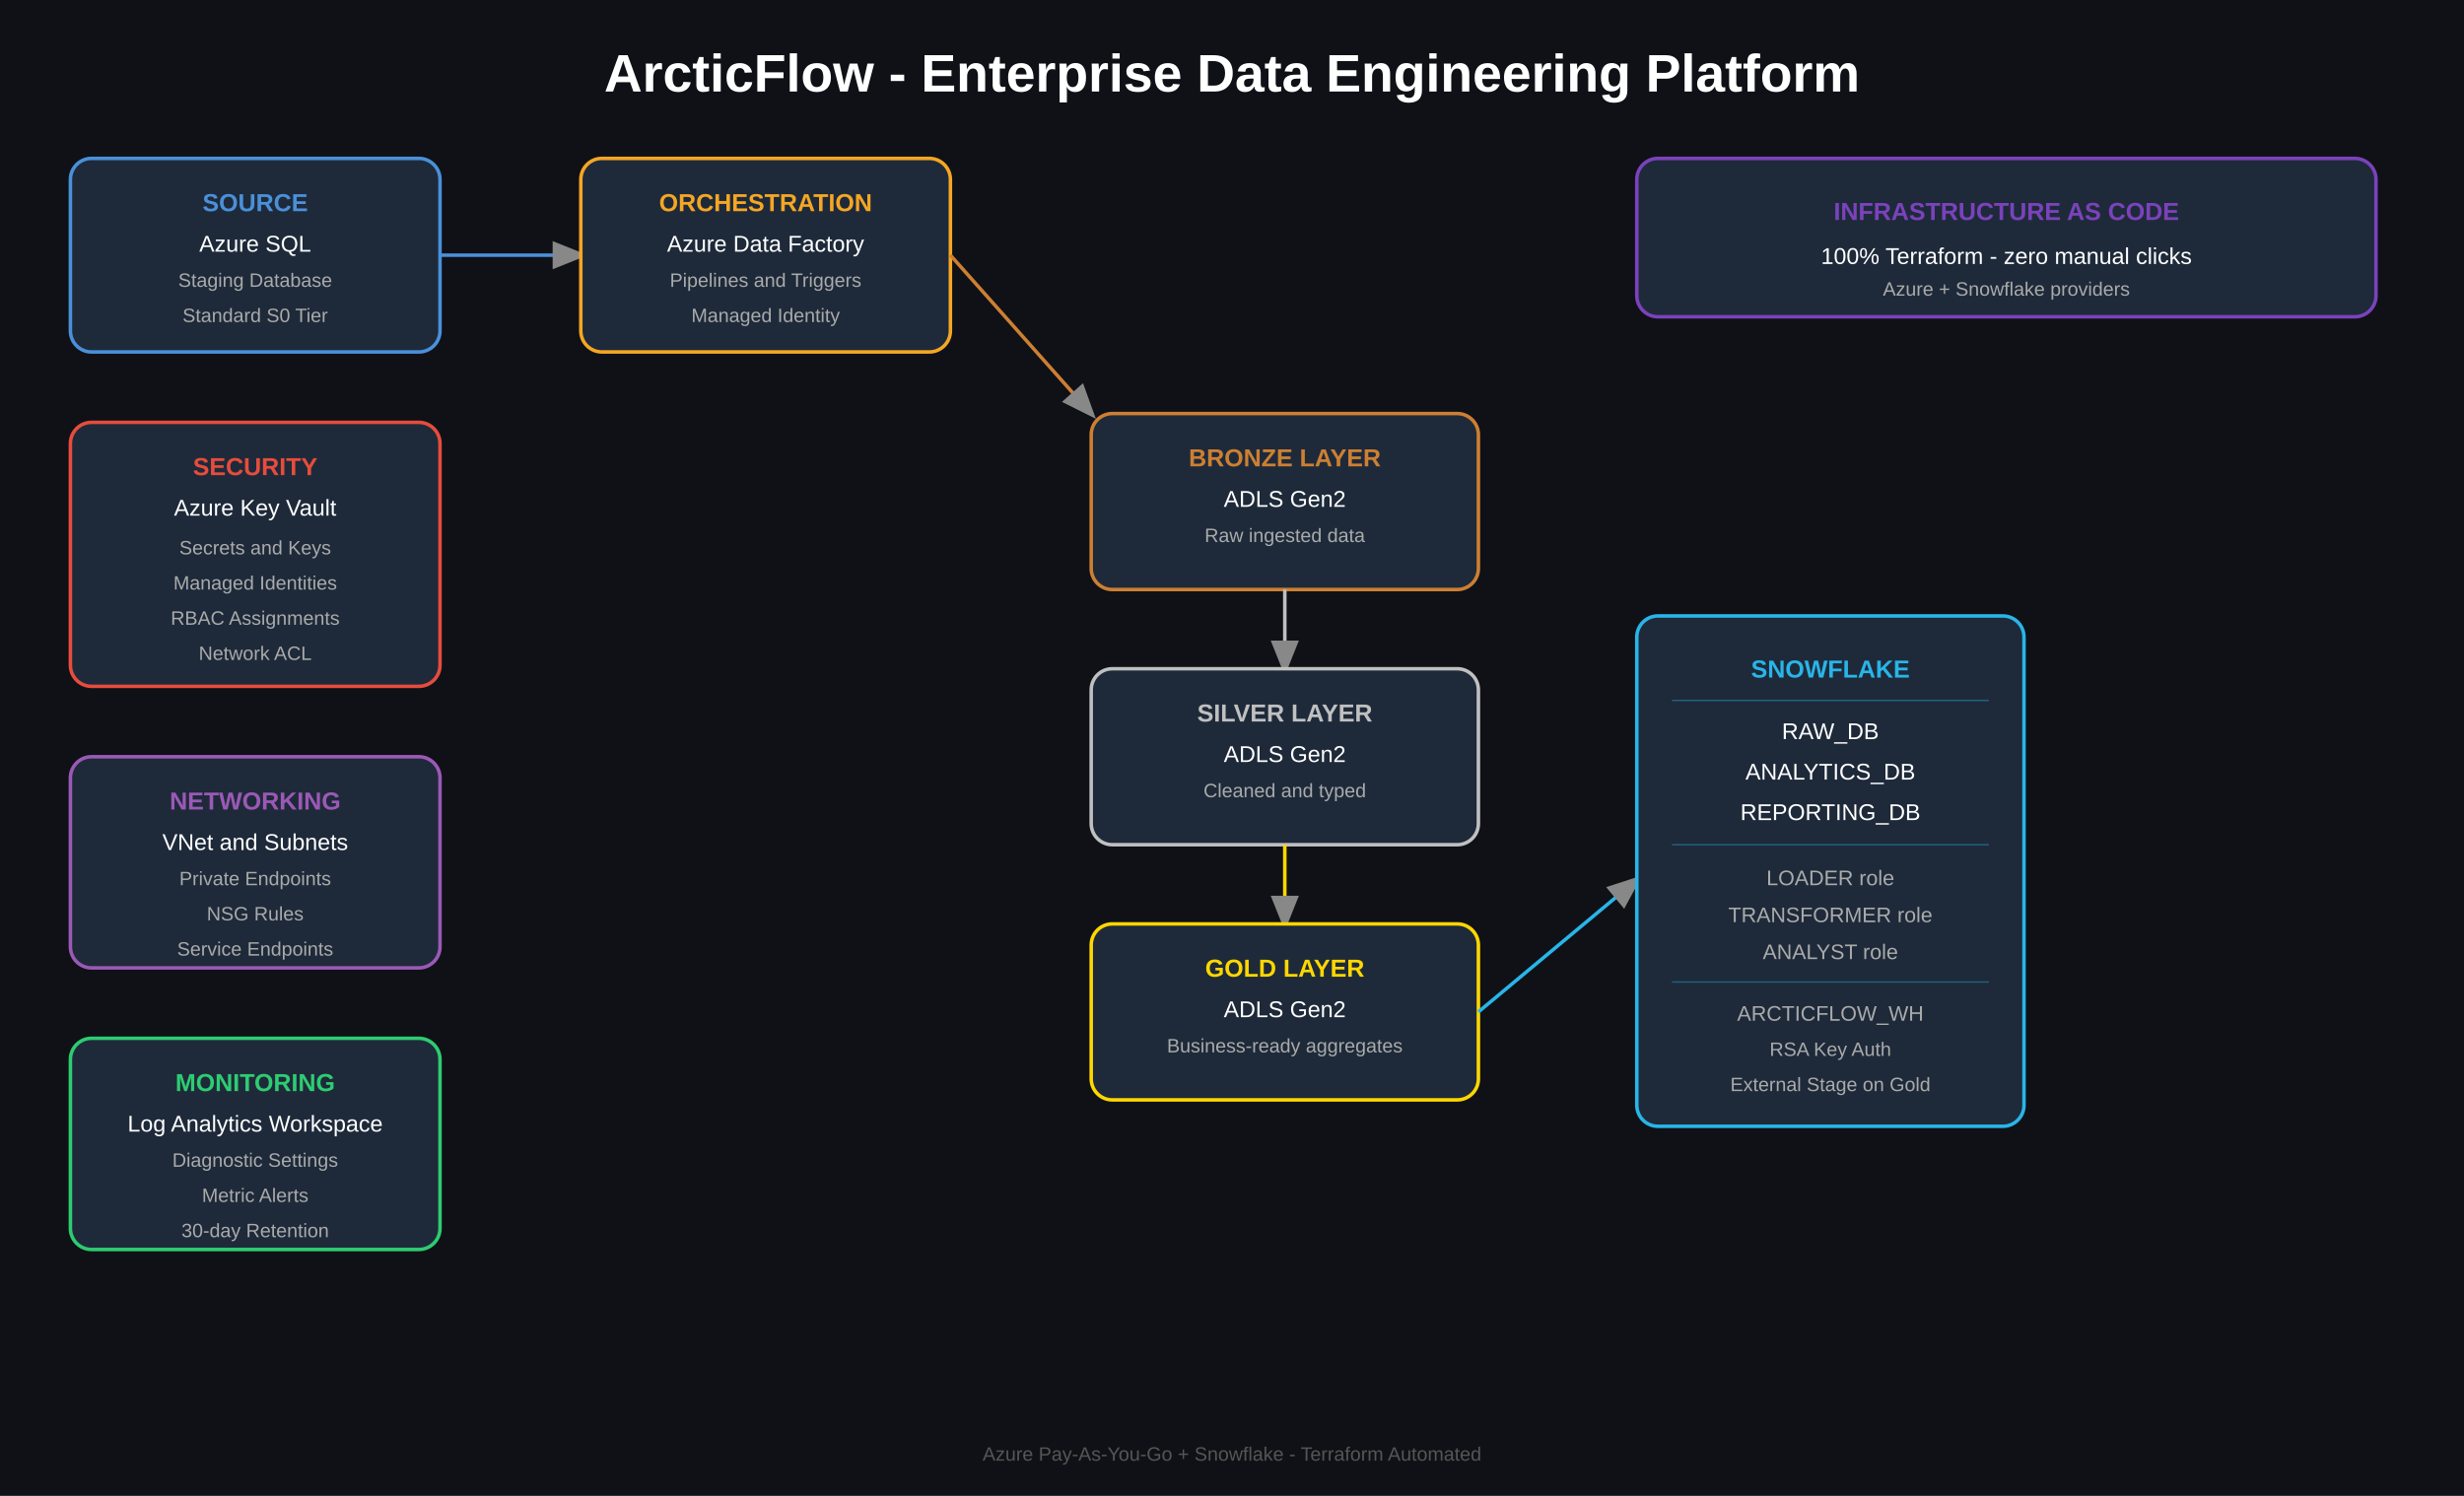
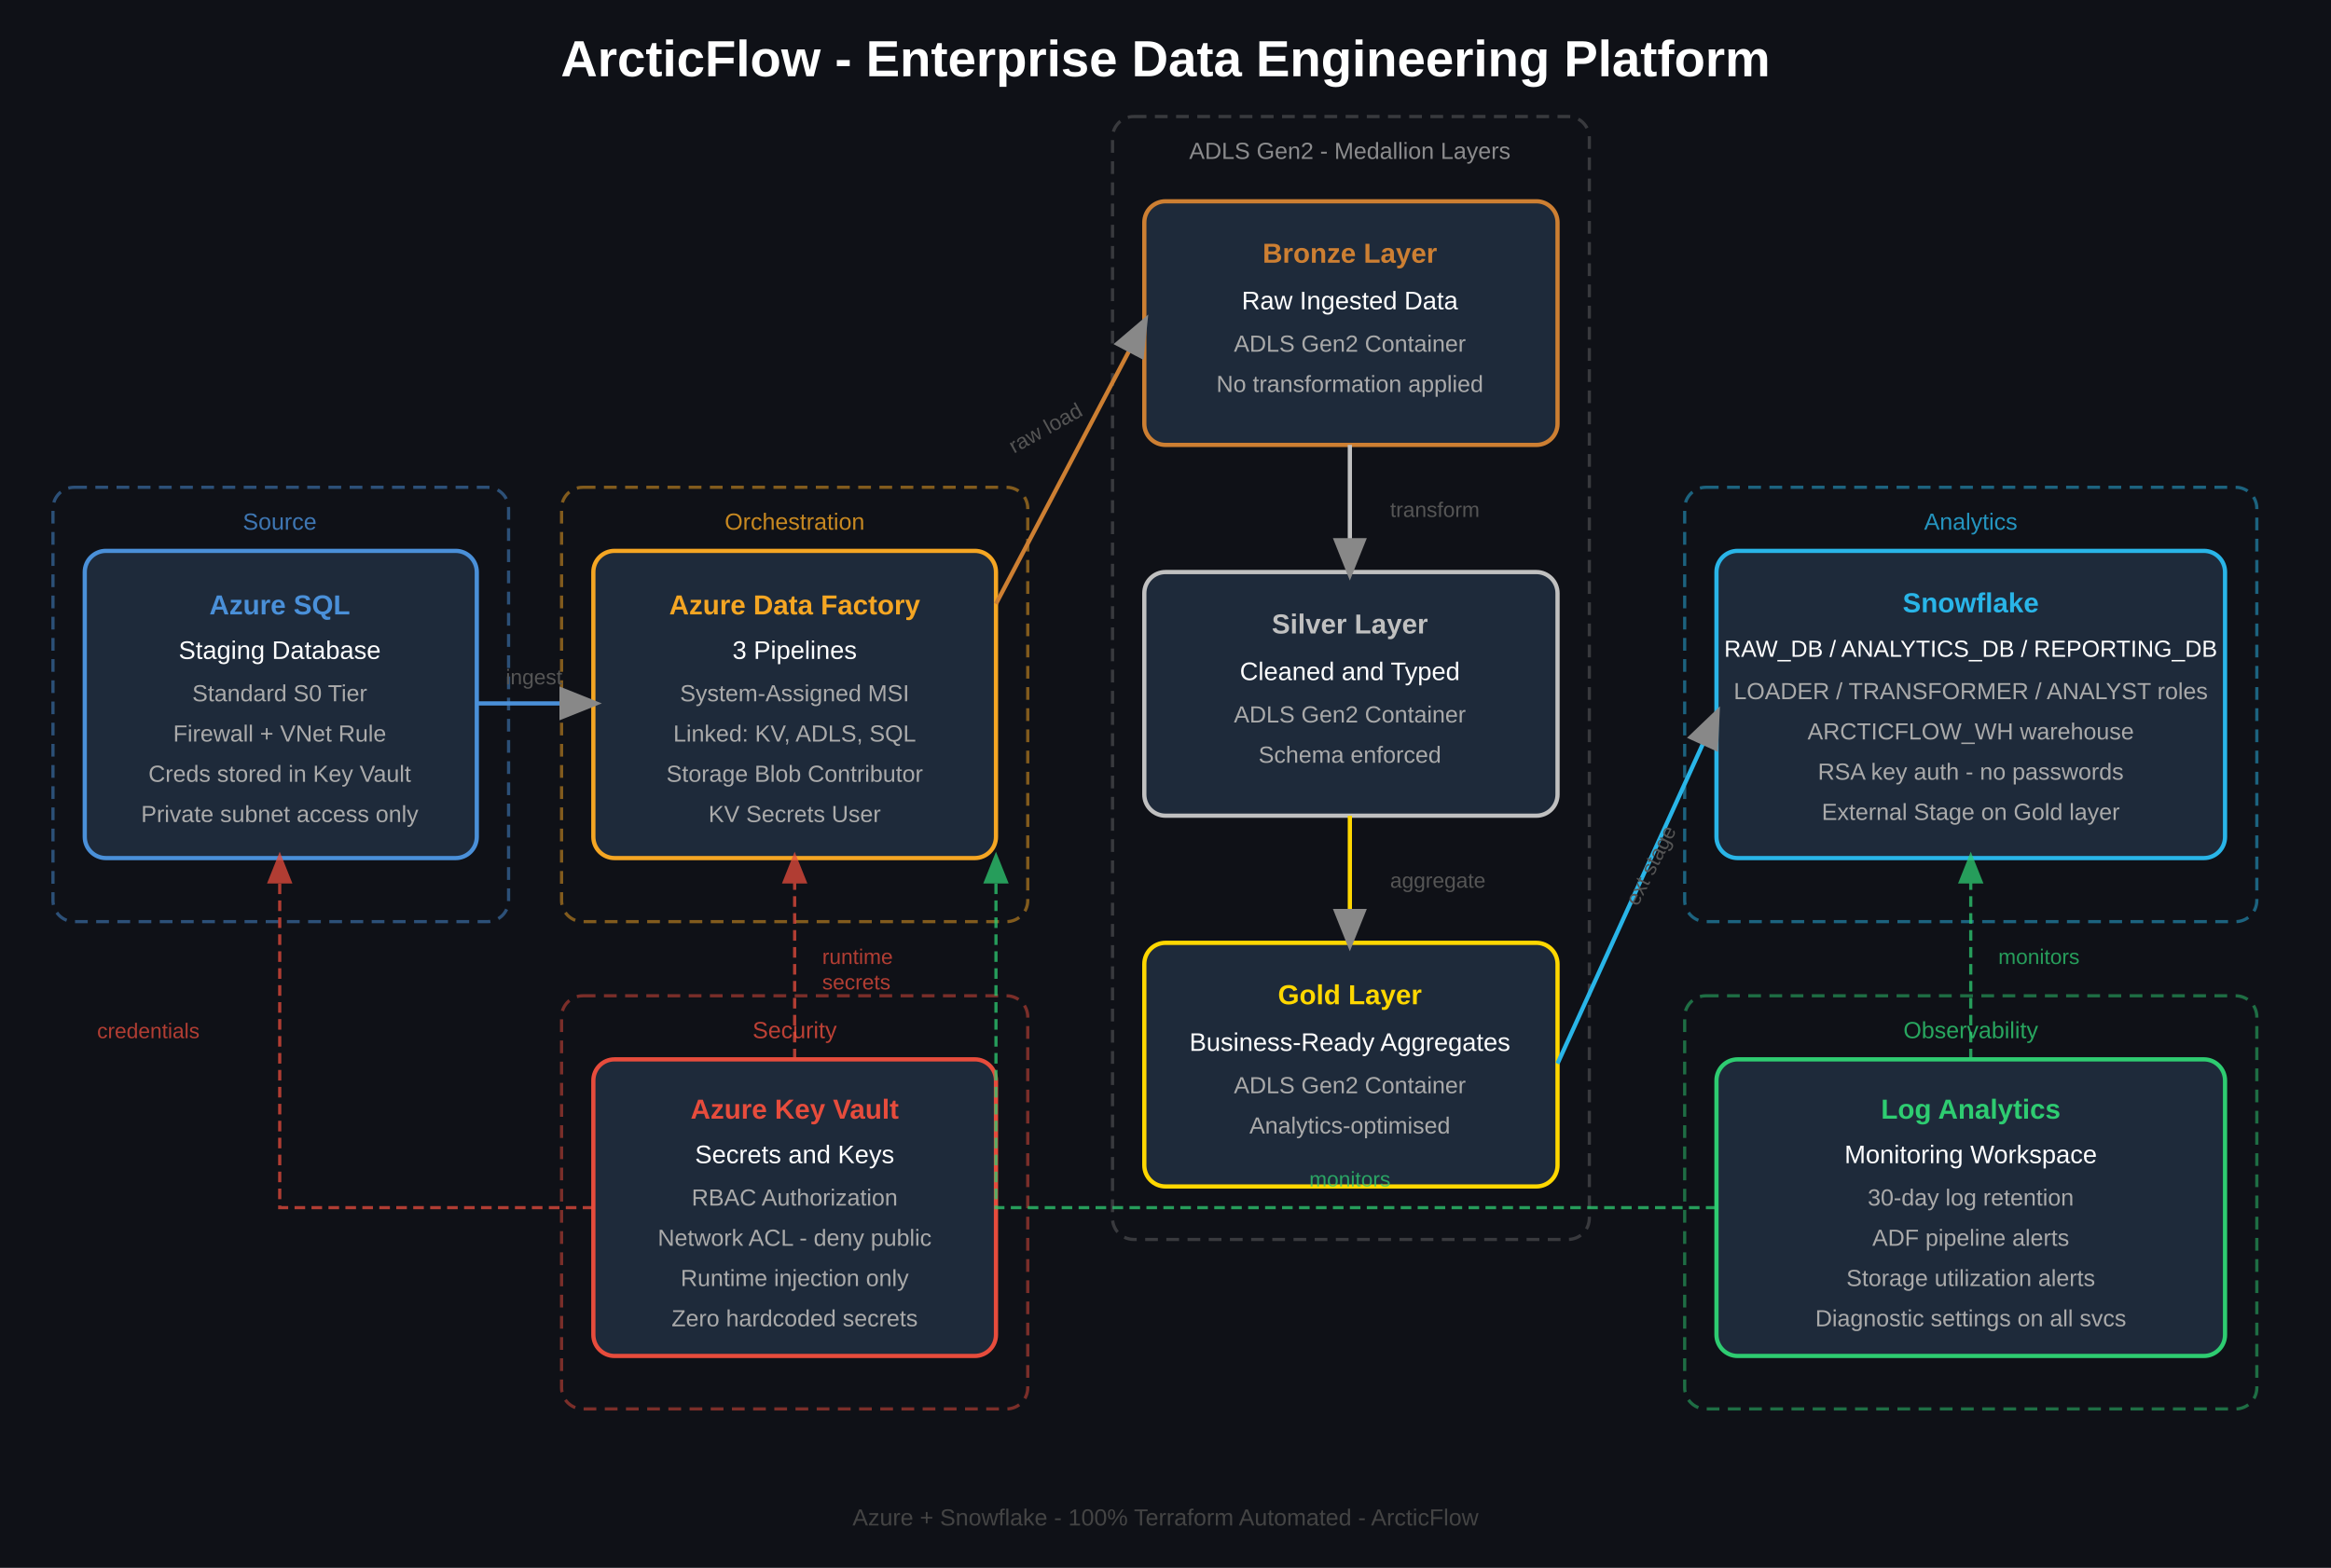
- <svg xmlns="http://www.w3.org/2000/svg" viewBox="0 0 1400 850" width="1400" height="850" font-family="Segoe UI, Arial, sans-serif">
-   <rect width="1400" height="850" fill="#0f1117" />
-   <text x="700" y="52" text-anchor="middle" fill="#ffffff" font-size="30" font-weight="bold">ArcticFlow - Enterprise Data Engineering Platform</text>
+ <svg xmlns="http://www.w3.org/2000/svg" viewBox="0 0 1100 740" width="1100" height="740" font-family="Segoe UI, Arial, sans-serif">
+   <rect width="1100" height="740" fill="#0f1117" />
  <defs>
-     <marker id="arrow" markerWidth="10" markerHeight="10" refX="8" refY="4" orient="auto">
-       <path d="M0,0 L0,8 L10,4 z" fill="#888888" />
+     <marker id="arr" markerWidth="10" markerHeight="10" refX="8" refY="4" orient="auto">
+       <path d="M0,0 L0,8 L10,4 z" fill="#888" />
+     </marker>
+     <marker id="arr-red" markerWidth="10" markerHeight="10" refX="8" refY="4" orient="auto">
+       <path d="M0,0 L0,8 L10,4 z" fill="#e74c3c" />
+     </marker>
+     <marker id="arr-green" markerWidth="10" markerHeight="10" refX="8" refY="4" orient="auto">
+       <path d="M0,0 L0,8 L10,4 z" fill="#2ecc71" />
    </marker>
  </defs>
-   <rect x="40" y="90" width="210" height="110" rx="12" fill="#1e2a3a" stroke="#4a90d9" stroke-width="2" />
-   <text x="145" y="120" text-anchor="middle" fill="#4a90d9" font-size="14" font-weight="bold">SOURCE</text>
-   <text x="145" y="143" text-anchor="middle" fill="#ffffff" font-size="13">Azure SQL</text>
-   <text x="145" y="163" text-anchor="middle" fill="#aaaaaa" font-size="11">Staging Database</text>
-   <text x="145" y="183" text-anchor="middle" fill="#aaaaaa" font-size="11">Standard S0 Tier</text>
-   <line x1="250" y1="145" x2="330" y2="145" stroke="#4a90d9" stroke-width="2" marker-end="url(#arrow)" />
-   <rect x="330" y="90" width="210" height="110" rx="12" fill="#1e2a3a" stroke="#f5a623" stroke-width="2" />
-   <text x="435" y="120" text-anchor="middle" fill="#f5a623" font-size="14" font-weight="bold">ORCHESTRATION</text>
-   <text x="435" y="143" text-anchor="middle" fill="#ffffff" font-size="13">Azure Data Factory</text>
-   <text x="435" y="163" text-anchor="middle" fill="#aaaaaa" font-size="11">Pipelines and Triggers</text>
-   <text x="435" y="183" text-anchor="middle" fill="#aaaaaa" font-size="11">Managed Identity</text>
-   <line x1="540" y1="145" x2="620" y2="235" stroke="#cd7f32" stroke-width="2" marker-end="url(#arrow)" />
-   <rect x="620" y="235" width="220" height="100" rx="12" fill="#1e2a3a" stroke="#cd7f32" stroke-width="2" />
-   <text x="730" y="265" text-anchor="middle" fill="#cd7f32" font-size="14" font-weight="bold">BRONZE LAYER</text>
-   <text x="730" y="288" text-anchor="middle" fill="#ffffff" font-size="13">ADLS Gen2</text>
-   <text x="730" y="308" text-anchor="middle" fill="#aaaaaa" font-size="11">Raw ingested data</text>
-   <line x1="730" y1="335" x2="730" y2="380" stroke="#c0c0c0" stroke-width="2" marker-end="url(#arrow)" />
-   <rect x="620" y="380" width="220" height="100" rx="12" fill="#1e2a3a" stroke="#c0c0c0" stroke-width="2" />
-   <text x="730" y="410" text-anchor="middle" fill="#c0c0c0" font-size="14" font-weight="bold">SILVER LAYER</text>
-   <text x="730" y="433" text-anchor="middle" fill="#ffffff" font-size="13">ADLS Gen2</text>
-   <text x="730" y="453" text-anchor="middle" fill="#aaaaaa" font-size="11">Cleaned and typed</text>
-   <line x1="730" y1="480" x2="730" y2="525" stroke="#ffd700" stroke-width="2" marker-end="url(#arrow)" />
-   <rect x="620" y="525" width="220" height="100" rx="12" fill="#1e2a3a" stroke="#ffd700" stroke-width="2" />
-   <text x="730" y="555" text-anchor="middle" fill="#ffd700" font-size="14" font-weight="bold">GOLD LAYER</text>
-   <text x="730" y="578" text-anchor="middle" fill="#ffffff" font-size="13">ADLS Gen2</text>
-   <text x="730" y="598" text-anchor="middle" fill="#aaaaaa" font-size="11">Business-ready aggregates</text>
-   <line x1="840" y1="575" x2="930" y2="500" stroke="#29b5e8" stroke-width="2" marker-end="url(#arrow)" />
-   <rect x="930" y="350" width="220" height="290" rx="12" fill="#1e2a3a" stroke="#29b5e8" stroke-width="2" />
-   <text x="1040" y="385" text-anchor="middle" fill="#29b5e8" font-size="14" font-weight="bold">SNOWFLAKE</text>
-   <line x1="950" y1="398" x2="1130" y2="398" stroke="#29b5e8" stroke-width="0.8" opacity="0.4" />
-   <text x="1040" y="420" text-anchor="middle" fill="#ffffff" font-size="13">RAW_DB</text>
-   <text x="1040" y="443" text-anchor="middle" fill="#ffffff" font-size="13">ANALYTICS_DB</text>
-   <text x="1040" y="466" text-anchor="middle" fill="#ffffff" font-size="13">REPORTING_DB</text>
-   <line x1="950" y1="480" x2="1130" y2="480" stroke="#29b5e8" stroke-width="0.8" opacity="0.4" />
-   <text x="1040" y="503" text-anchor="middle" fill="#aaaaaa" font-size="12">LOADER role</text>
-   <text x="1040" y="524" text-anchor="middle" fill="#aaaaaa" font-size="12">TRANSFORMER role</text>
-   <text x="1040" y="545" text-anchor="middle" fill="#aaaaaa" font-size="12">ANALYST role</text>
-   <line x1="950" y1="558" x2="1130" y2="558" stroke="#29b5e8" stroke-width="0.8" opacity="0.4" />
-   <text x="1040" y="580" text-anchor="middle" fill="#aaaaaa" font-size="12">ARCTICFLOW_WH</text>
-   <text x="1040" y="600" text-anchor="middle" fill="#aaaaaa" font-size="11">RSA Key Auth</text>
-   <text x="1040" y="620" text-anchor="middle" fill="#aaaaaa" font-size="11">External Stage on Gold</text>
-   <rect x="40" y="240" width="210" height="150" rx="12" fill="#1e2a3a" stroke="#e74c3c" stroke-width="2" />
-   <text x="145" y="270" text-anchor="middle" fill="#e74c3c" font-size="14" font-weight="bold">SECURITY</text>
-   <text x="145" y="293" text-anchor="middle" fill="#ffffff" font-size="13">Azure Key Vault</text>
-   <text x="145" y="315" text-anchor="middle" fill="#aaaaaa" font-size="11">Secrets and Keys</text>
-   <text x="145" y="335" text-anchor="middle" fill="#aaaaaa" font-size="11">Managed Identities</text>
-   <text x="145" y="355" text-anchor="middle" fill="#aaaaaa" font-size="11">RBAC Assignments</text>
-   <text x="145" y="375" text-anchor="middle" fill="#aaaaaa" font-size="11">Network ACL</text>
-   <rect x="40" y="430" width="210" height="120" rx="12" fill="#1e2a3a" stroke="#9b59b6" stroke-width="2" />
-   <text x="145" y="460" text-anchor="middle" fill="#9b59b6" font-size="14" font-weight="bold">NETWORKING</text>
-   <text x="145" y="483" text-anchor="middle" fill="#ffffff" font-size="13">VNet and Subnets</text>
-   <text x="145" y="503" text-anchor="middle" fill="#aaaaaa" font-size="11">Private Endpoints</text>
-   <text x="145" y="523" text-anchor="middle" fill="#aaaaaa" font-size="11">NSG Rules</text>
-   <text x="145" y="543" text-anchor="middle" fill="#aaaaaa" font-size="11">Service Endpoints</text>
-   <rect x="40" y="590" width="210" height="120" rx="12" fill="#1e2a3a" stroke="#2ecc71" stroke-width="2" />
-   <text x="145" y="620" text-anchor="middle" fill="#2ecc71" font-size="14" font-weight="bold">MONITORING</text>
-   <text x="145" y="643" text-anchor="middle" fill="#ffffff" font-size="13">Log Analytics Workspace</text>
-   <text x="145" y="663" text-anchor="middle" fill="#aaaaaa" font-size="11">Diagnostic Settings</text>
-   <text x="145" y="683" text-anchor="middle" fill="#aaaaaa" font-size="11">Metric Alerts</text>
-   <text x="145" y="703" text-anchor="middle" fill="#aaaaaa" font-size="11">30-day Retention</text>
-   <rect x="930" y="90" width="420" height="90" rx="12" fill="#1e2a3a" stroke="#7b42bc" stroke-width="2" />
-   <text x="1140" y="125" text-anchor="middle" fill="#7b42bc" font-size="14" font-weight="bold">INFRASTRUCTURE AS CODE</text>
-   <text x="1140" y="150" text-anchor="middle" fill="#ffffff" font-size="13">100% Terraform - zero manual clicks</text>
-   <text x="1140" y="168" text-anchor="middle" fill="#aaaaaa" font-size="11">Azure + Snowflake providers</text>
-   <text x="700" y="830" text-anchor="middle" fill="#555555" font-size="11">Azure Pay-As-You-Go + Snowflake - Terraform Automated</text>
+   <text x="550" y="36" text-anchor="middle" fill="#ffffff" font-size="24" font-weight="bold">ArcticFlow - Enterprise Data Engineering Platform</text>
+   <rect x="25" y="230" width="215" height="205" rx="10" fill="none" stroke="#4a90d9" stroke-width="1.5" stroke-dasharray="6,4" opacity="0.5" />
+   <text x="132" y="250" text-anchor="middle" fill="#4a90d9" font-size="11" opacity="0.8">Source</text>
+   <rect x="265" y="230" width="220" height="205" rx="10" fill="none" stroke="#f5a623" stroke-width="1.5" stroke-dasharray="6,4" opacity="0.5" />
+   <text x="375" y="250" text-anchor="middle" fill="#f5a623" font-size="11" opacity="0.8">Orchestration</text>
+   <rect x="525" y="55" width="225" height="530" rx="10" fill="none" stroke="#888888" stroke-width="1.5" stroke-dasharray="6,4" opacity="0.35" />
+   <text x="637" y="75" text-anchor="middle" fill="#aaaaaa" font-size="11" opacity="0.8">ADLS Gen2 - Medallion Layers</text>
+   <rect x="795" y="230" width="270" height="205" rx="10" fill="none" stroke="#29b5e8" stroke-width="1.5" stroke-dasharray="6,4" opacity="0.5" />
+   <text x="930" y="250" text-anchor="middle" fill="#29b5e8" font-size="11" opacity="0.8">Analytics</text>
+   <rect x="265" y="470" width="220" height="195" rx="10" fill="none" stroke="#e74c3c" stroke-width="1.5" stroke-dasharray="6,4" opacity="0.5" />
+   <text x="375" y="490" text-anchor="middle" fill="#e74c3c" font-size="11" opacity="0.8">Security</text>
+   <rect x="795" y="470" width="270" height="195" rx="10" fill="none" stroke="#2ecc71" stroke-width="1.5" stroke-dasharray="6,4" opacity="0.5" />
+   <text x="930" y="490" text-anchor="middle" fill="#2ecc71" font-size="11" opacity="0.8">Observability</text>
+   <rect x="40" y="260" width="185" height="145" rx="10" fill="#1e2a3a" stroke="#4a90d9" stroke-width="2" />
+   <text x="132" y="290" text-anchor="middle" fill="#4a90d9" font-size="13" font-weight="bold">Azure SQL</text>
+   <text x="132" y="311" text-anchor="middle" fill="#ffffff" font-size="12">Staging Database</text>
+   <text x="132" y="331" text-anchor="middle" fill="#aaaaaa" font-size="11">Standard S0 Tier</text>
+   <text x="132" y="350" text-anchor="middle" fill="#aaaaaa" font-size="11">Firewall + VNet Rule</text>
+   <text x="132" y="369" text-anchor="middle" fill="#aaaaaa" font-size="11">Creds stored in Key Vault</text>
+   <text x="132" y="388" text-anchor="middle" fill="#aaaaaa" font-size="11">Private subnet access only</text>
+   <rect x="280" y="260" width="190" height="145" rx="10" fill="#1e2a3a" stroke="#f5a623" stroke-width="2" />
+   <text x="375" y="290" text-anchor="middle" fill="#f5a623" font-size="13" font-weight="bold">Azure Data Factory</text>
+   <text x="375" y="311" text-anchor="middle" fill="#ffffff" font-size="12">3 Pipelines</text>
+   <text x="375" y="331" text-anchor="middle" fill="#aaaaaa" font-size="11">System-Assigned MSI</text>
+   <text x="375" y="350" text-anchor="middle" fill="#aaaaaa" font-size="11">Linked: KV, ADLS, SQL</text>
+   <text x="375" y="369" text-anchor="middle" fill="#aaaaaa" font-size="11">Storage Blob Contributor</text>
+   <text x="375" y="388" text-anchor="middle" fill="#aaaaaa" font-size="11">KV Secrets User</text>
+   <rect x="540" y="95" width="195" height="115" rx="10" fill="#1e2a3a" stroke="#cd7f32" stroke-width="2" />
+   <text x="637" y="124" text-anchor="middle" fill="#cd7f32" font-size="13" font-weight="bold">Bronze Layer</text>
+   <text x="637" y="146" text-anchor="middle" fill="#ffffff" font-size="12">Raw Ingested Data</text>
+   <text x="637" y="166" text-anchor="middle" fill="#aaaaaa" font-size="11">ADLS Gen2 Container</text>
+   <text x="637" y="185" text-anchor="middle" fill="#aaaaaa" font-size="11">No transformation applied</text>
+   <rect x="540" y="270" width="195" height="115" rx="10" fill="#1e2a3a" stroke="#c0c0c0" stroke-width="2" />
+   <text x="637" y="299" text-anchor="middle" fill="#c0c0c0" font-size="13" font-weight="bold">Silver Layer</text>
+   <text x="637" y="321" text-anchor="middle" fill="#ffffff" font-size="12">Cleaned and Typed</text>
+   <text x="637" y="341" text-anchor="middle" fill="#aaaaaa" font-size="11">ADLS Gen2 Container</text>
+   <text x="637" y="360" text-anchor="middle" fill="#aaaaaa" font-size="11">Schema enforced</text>
+   <rect x="540" y="445" width="195" height="115" rx="10" fill="#1e2a3a" stroke="#ffd700" stroke-width="2" />
+   <text x="637" y="474" text-anchor="middle" fill="#ffd700" font-size="13" font-weight="bold">Gold Layer</text>
+   <text x="637" y="496" text-anchor="middle" fill="#ffffff" font-size="12">Business-Ready Aggregates</text>
+   <text x="637" y="516" text-anchor="middle" fill="#aaaaaa" font-size="11">ADLS Gen2 Container</text>
+   <text x="637" y="535" text-anchor="middle" fill="#aaaaaa" font-size="11">Analytics-optimised</text>
+   <rect x="810" y="260" width="240" height="145" rx="10" fill="#1e2a3a" stroke="#29b5e8" stroke-width="2" />
+   <text x="930" y="289" text-anchor="middle" fill="#29b5e8" font-size="13" font-weight="bold">Snowflake</text>
+   <text x="930" y="310" text-anchor="middle" fill="#ffffff" font-size="11">RAW_DB / ANALYTICS_DB / REPORTING_DB</text>
+   <text x="930" y="330" text-anchor="middle" fill="#aaaaaa" font-size="11">LOADER / TRANSFORMER / ANALYST roles</text>
+   <text x="930" y="349" text-anchor="middle" fill="#aaaaaa" font-size="11">ARCTICFLOW_WH warehouse</text>
+   <text x="930" y="368" text-anchor="middle" fill="#aaaaaa" font-size="11">RSA key auth - no passwords</text>
+   <text x="930" y="387" text-anchor="middle" fill="#aaaaaa" font-size="11">External Stage on Gold layer</text>
+   <rect x="280" y="500" width="190" height="140" rx="10" fill="#1e2a3a" stroke="#e74c3c" stroke-width="2" />
+   <text x="375" y="528" text-anchor="middle" fill="#e74c3c" font-size="13" font-weight="bold">Azure Key Vault</text>
+   <text x="375" y="549" text-anchor="middle" fill="#ffffff" font-size="12">Secrets and Keys</text>
+   <text x="375" y="569" text-anchor="middle" fill="#aaaaaa" font-size="11">RBAC Authorization</text>
+   <text x="375" y="588" text-anchor="middle" fill="#aaaaaa" font-size="11">Network ACL - deny public</text>
+   <text x="375" y="607" text-anchor="middle" fill="#aaaaaa" font-size="11">Runtime injection only</text>
+   <text x="375" y="626" text-anchor="middle" fill="#aaaaaa" font-size="11">Zero hardcoded secrets</text>
+   <rect x="810" y="500" width="240" height="140" rx="10" fill="#1e2a3a" stroke="#2ecc71" stroke-width="2" />
+   <text x="930" y="528" text-anchor="middle" fill="#2ecc71" font-size="13" font-weight="bold">Log Analytics</text>
+   <text x="930" y="549" text-anchor="middle" fill="#ffffff" font-size="12">Monitoring Workspace</text>
+   <text x="930" y="569" text-anchor="middle" fill="#aaaaaa" font-size="11">30-day log retention</text>
+   <text x="930" y="588" text-anchor="middle" fill="#aaaaaa" font-size="11">ADF pipeline alerts</text>
+   <text x="930" y="607" text-anchor="middle" fill="#aaaaaa" font-size="11">Storage utilization alerts</text>
+   <text x="930" y="626" text-anchor="middle" fill="#aaaaaa" font-size="11">Diagnostic settings on all svcs</text>
+   <line x1="225" y1="332" x2="280" y2="332" stroke="#4a90d9" stroke-width="2" marker-end="url(#arr)" />
+   <text x="252" y="323" text-anchor="middle" fill="#555555" font-size="10">ingest</text>
+   <path d="M 470 285 L 540 152" stroke="#cd7f32" stroke-width="2" fill="none" marker-end="url(#arr)" />
+   <text x="495" y="205" text-anchor="middle" fill="#555555" font-size="10" transform="rotate(-29,495,205)">raw load</text>
+   <line x1="637" y1="210" x2="637" y2="270" stroke="#c0c0c0" stroke-width="2" marker-end="url(#arr)" />
+   <text x="656" y="244" fill="#555555" font-size="10">transform</text>
+   <line x1="637" y1="385" x2="637" y2="445" stroke="#ffd700" stroke-width="2" marker-end="url(#arr)" />
+   <text x="656" y="419" fill="#555555" font-size="10">aggregate</text>
+   <path d="M 735 502 L 810 337" stroke="#29b5e8" stroke-width="2" fill="none" marker-end="url(#arr)" />
+   <text x="782" y="410" text-anchor="middle" fill="#555555" font-size="10" transform="rotate(-63,782,410)">ext stage</text>
+   <line x1="375" y1="500" x2="375" y2="405" stroke="#e74c3c" stroke-width="1.5" stroke-dasharray="5,3" marker-end="url(#arr-red)" opacity="0.75" />
+   <text x="388" y="455" fill="#e74c3c" font-size="10" opacity="0.75">runtime</text>
+   <text x="388" y="467" fill="#e74c3c" font-size="10" opacity="0.75">secrets</text>
+   <path d="M 280,570 L 132,570 L 132,405" stroke="#e74c3c" stroke-width="1.5" stroke-dasharray="5,3" fill="none" marker-end="url(#arr-red)" opacity="0.75" />
+   <text x="70" y="490" text-anchor="middle" fill="#e74c3c" font-size="10" opacity="0.75">credentials</text>
+   <line x1="930" y1="500" x2="930" y2="405" stroke="#2ecc71" stroke-width="1.5" stroke-dasharray="5,3" marker-end="url(#arr-green)" opacity="0.75" />
+   <text x="943" y="455" fill="#2ecc71" font-size="10" opacity="0.75">monitors</text>
+   <path d="M 810,570 L 470,570 L 470,405" stroke="#2ecc71" stroke-width="1.5" stroke-dasharray="5,3" fill="none" marker-end="url(#arr-green)" opacity="0.75" />
+   <text x="637" y="560" text-anchor="middle" fill="#2ecc71" font-size="10" opacity="0.75">monitors</text>
+   <text x="550" y="720" text-anchor="middle" fill="#444444" font-size="11">Azure + Snowflake - 100% Terraform Automated - ArcticFlow</text>
</svg>
